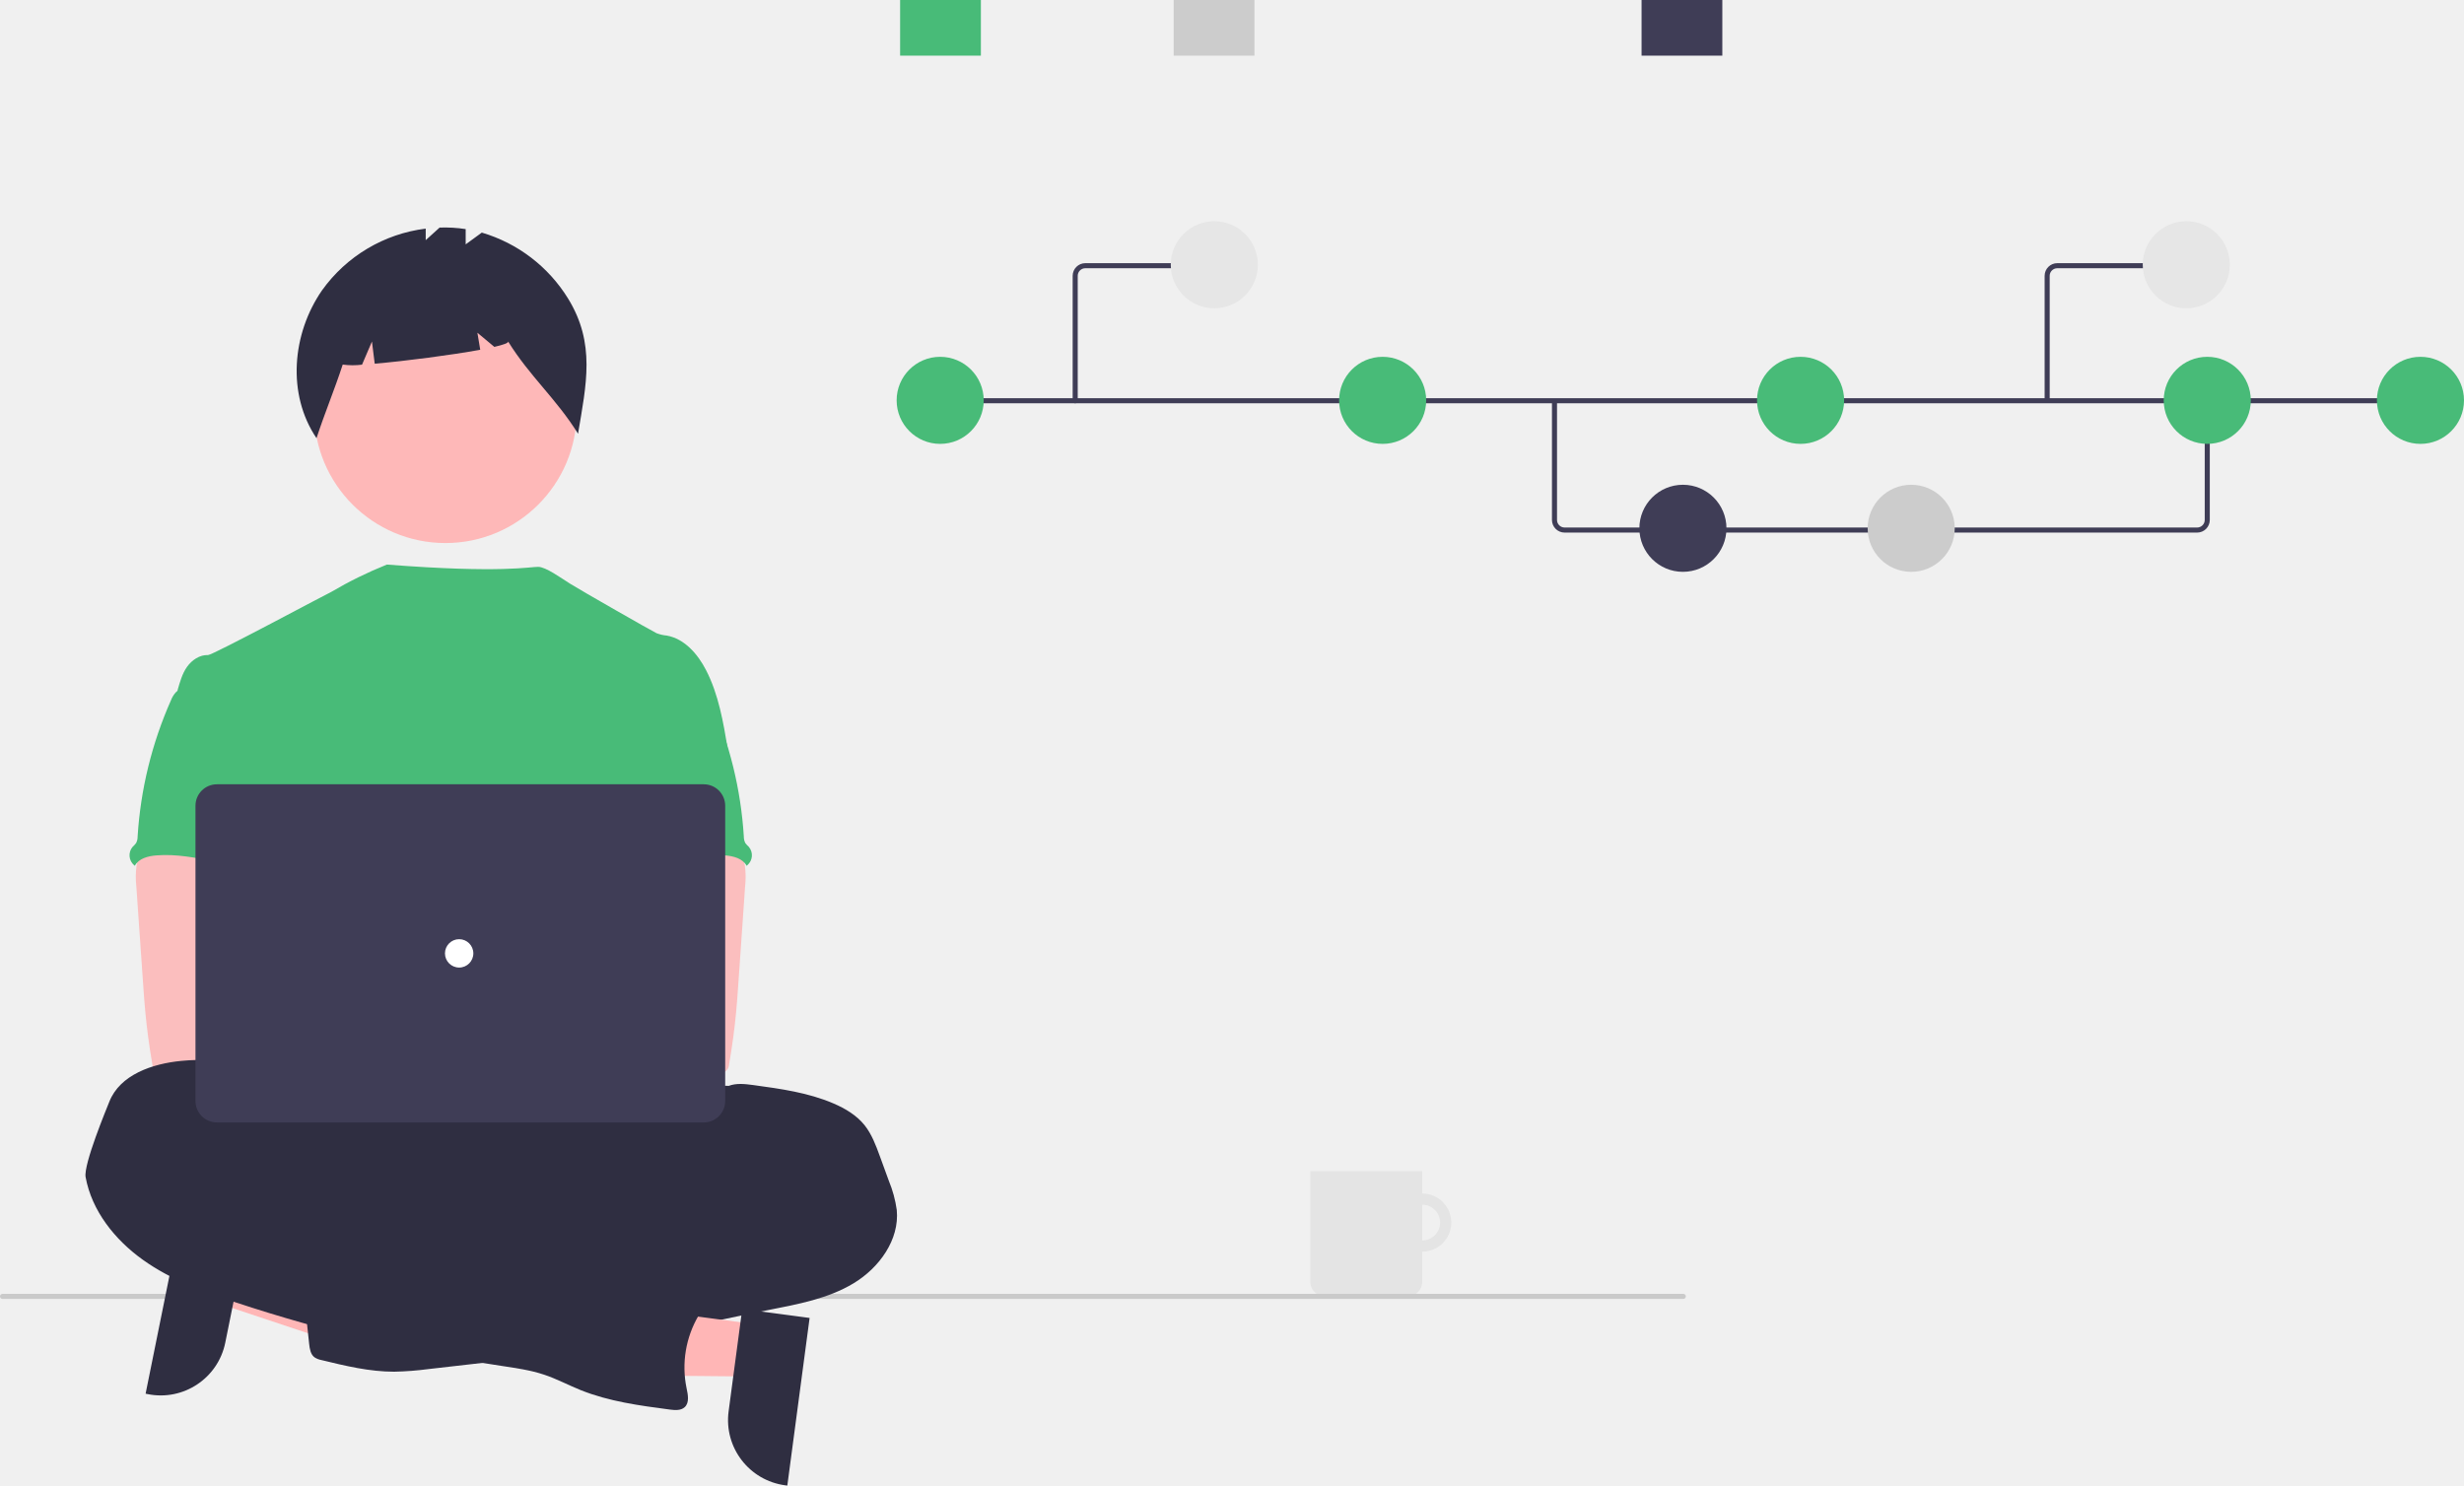
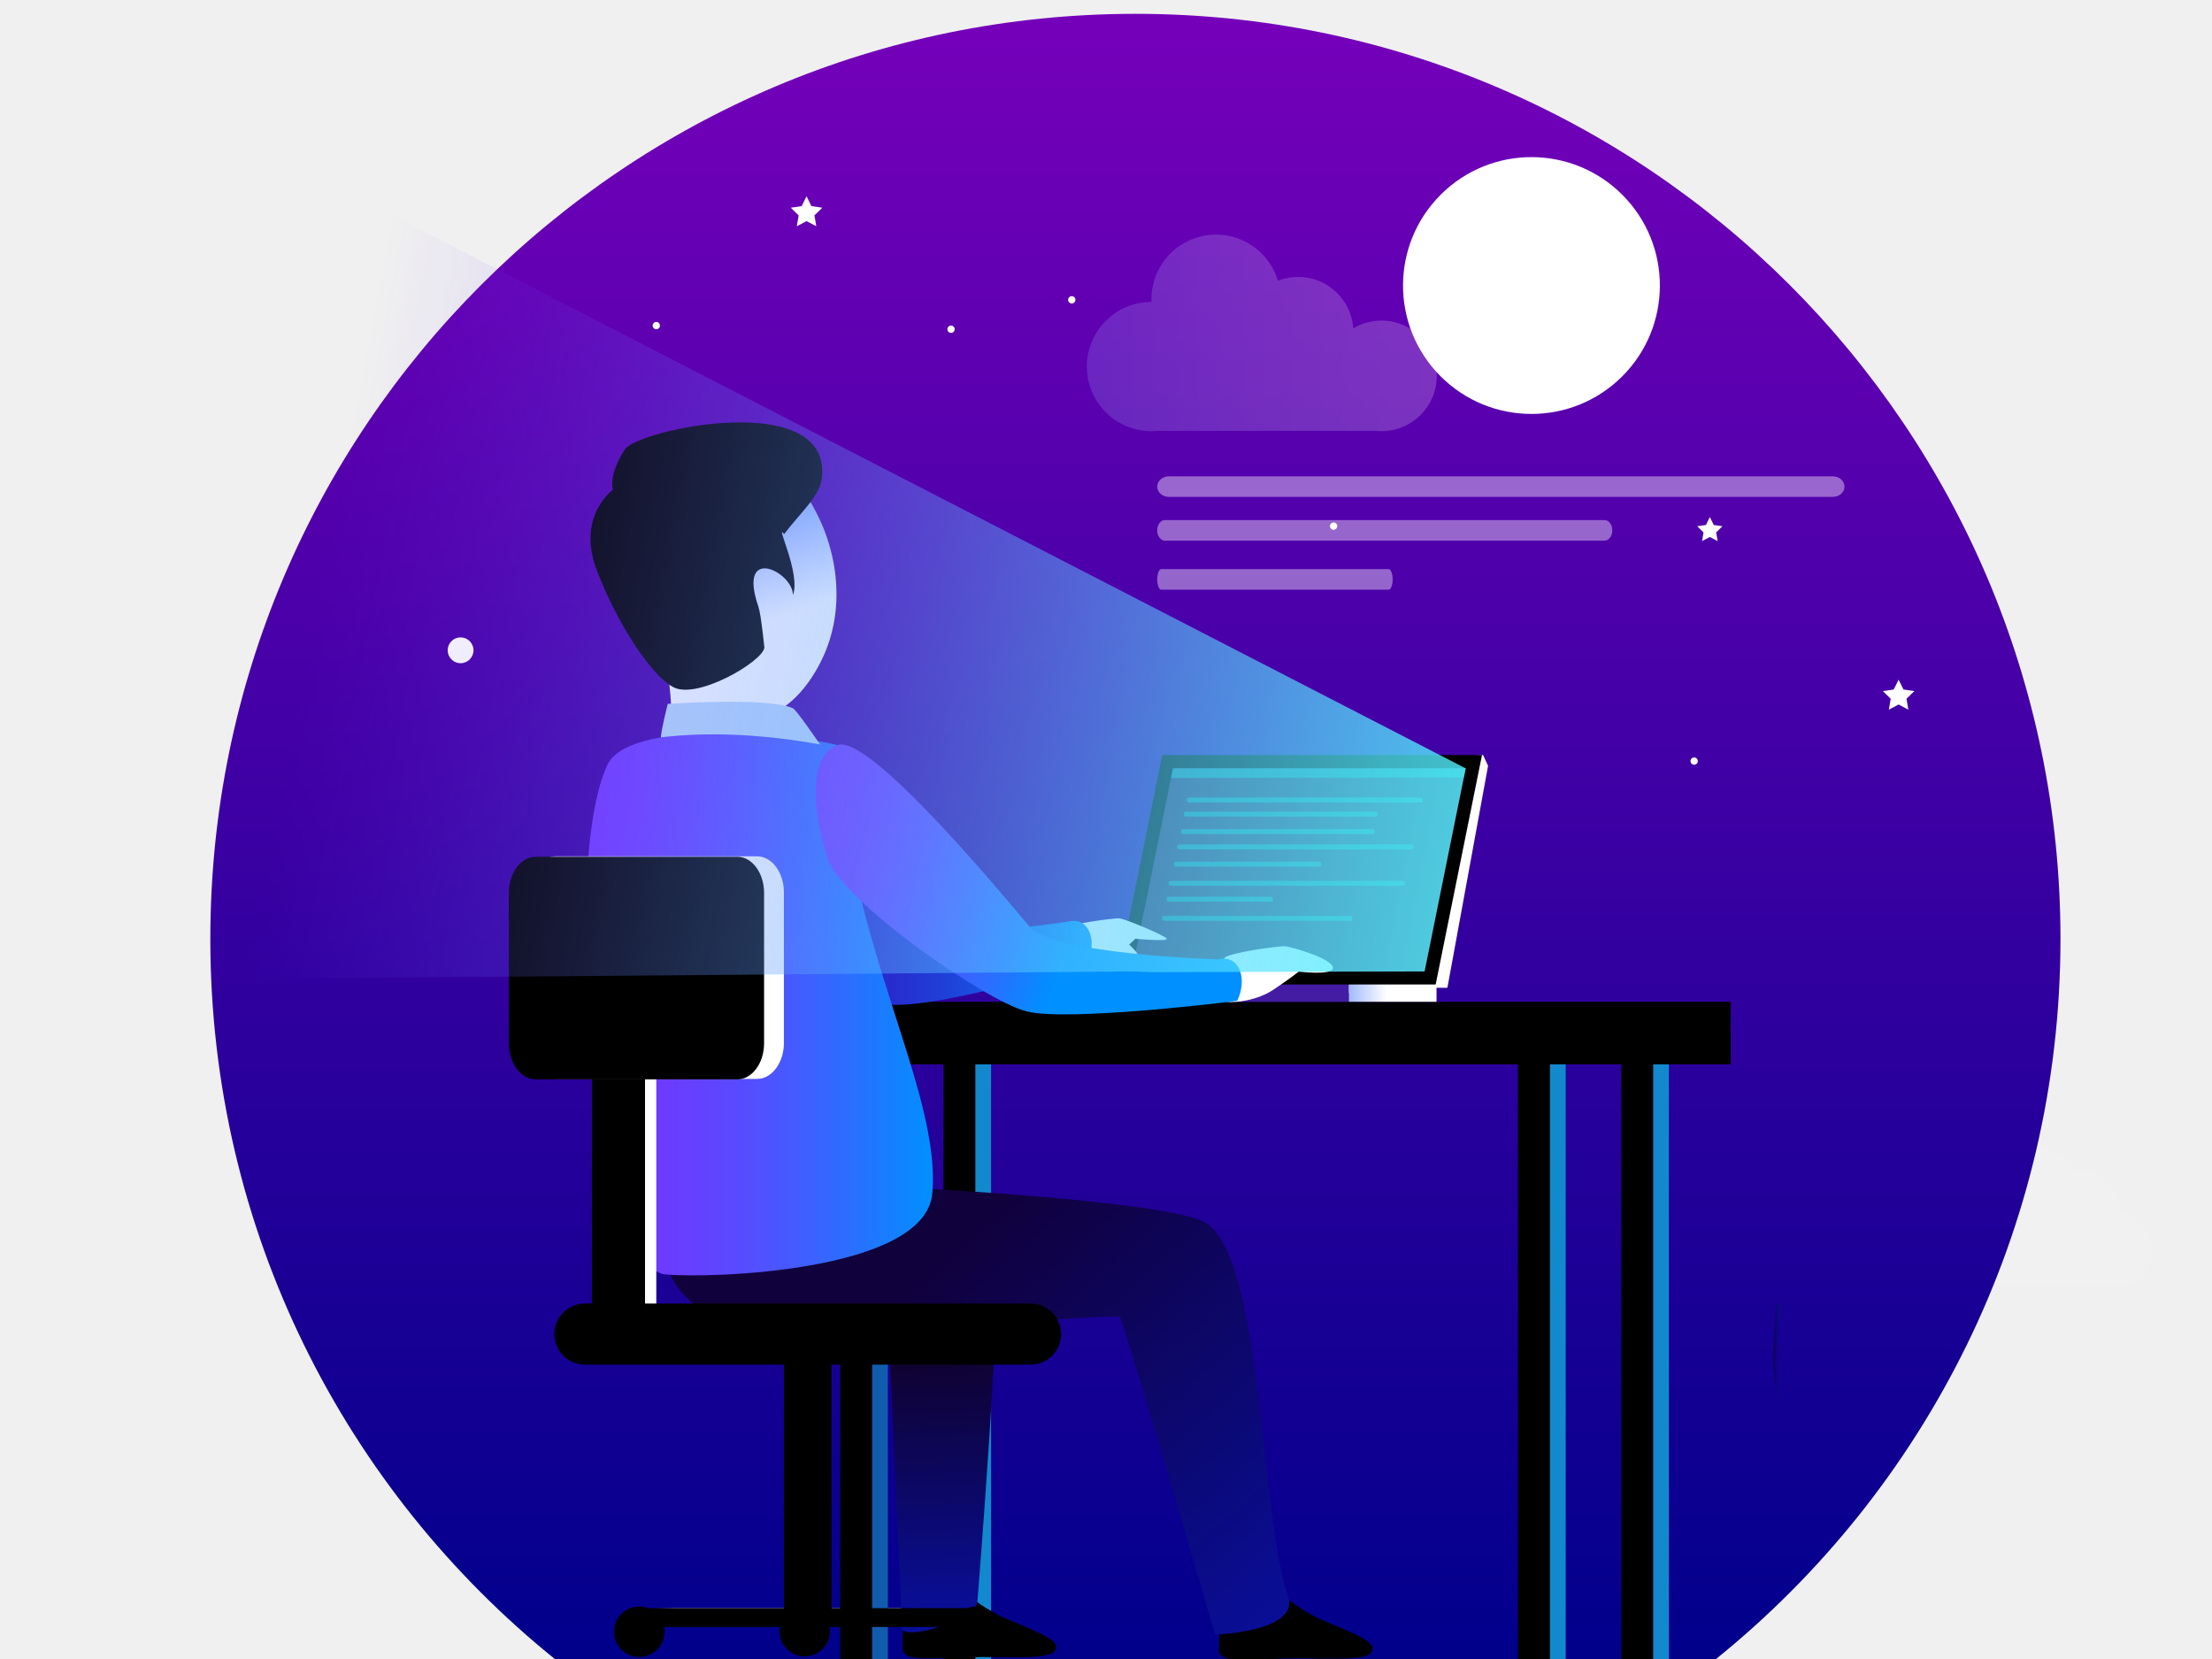
- <svg xmlns="http://www.w3.org/2000/svg" id="e7334088-53de-4589-99a2-090044ddfc90" data-name="Layer 1" width="973.461" height="587.025" viewBox="0 0 973.461 587.025">
-   <g id="f9b32178-6d95-472d-b482-6662972666de" data-name="Group 100">
-     <path id="f4b94a19-cbe0-459a-95a6-6ea3b3d72055" data-name="Path 1465" d="M675.147,628.1a11.49,11.49,0,1,0,11.49,11.49h0A11.49,11.49,0,0,0,675.147,628.1Zm0,18.561a7.071,7.071,0,1,1,7.071-7.071v0A7.071,7.071,0,0,1,675.147,646.661Z" transform="translate(-113.2693 -156.4874)" fill="#e4e4e4" />
-     <path id="abc0e0b3-f22e-4bee-9929-c6879640924e" data-name="Path 1467" d="M630.954,619.261h44.193v43.739a5.757,5.757,0,0,1-5.757,5.757h-32.679a5.757,5.757,0,0,1-5.757-5.757V619.261Z" transform="translate(-113.2693 -156.4874)" fill="#e4e4e4" />
-   </g>
-   <path id="e24b6f19-a0a0-4e73-9cfc-bbb7635ad236" data-name="Path 944" d="M778.403,669.758h-664.237a1.006,1.006,0,0,1,0-2h664.237a1.006,1.006,0,0,1,0,2Z" transform="translate(-113.2693 -156.4874)" fill="#cacaca" />
-   <polygon points="89.41 494.381 85.302 514.694 161.695 540.208 167.759 510.228 89.41 494.381" fill="#ffb6b6" />
-   <path d="M210.36,647.029l-8.091,40.003-0.0.002a26.011,26.011,0,0,1-30.65,20.335l-.828-.168,13.248-65.496Z" transform="translate(-113.2693 -156.4874)" fill="#2f2e41" />
-   <circle id="fd4e5ab9-ffc8-4bbb-9267-3af70c31dae1" data-name="Ellipse 276" cx="175.979" cy="162.713" r="51.871" fill="#feb8b8" />
-   <path id="a8c9bbe2-1461-49cf-8211-f8d251166dc5" data-name="Path 1461" d="M337.697,274.45a59.907,59.907,0,0,0-34.081-26.052l-6.368,4.647v-6.034a55.143,55.143,0,0,0-10.3-.6l-5.494,4.971v-4.558a59.335,59.335,0,0,0-40.932,24.347c-11.931,17.2-13.945,41.129-2.21,58.467,3.221-9.9,7.131-19.189,10.353-29.088a29.299,29.299,0,0,0,7.633.037l3.919-9.145,1.095,8.758c12.148-1.058,30.166-3.382,41.682-5.511l-1.12-6.719,6.7,5.583c3.528-.812,5.623-1.549,5.45-2.112,8.565,13.808,19.047,22.627,27.611,36.435C344.888,308.406,348.632,292.217,337.697,274.45Z" transform="translate(-113.2693 -156.4874)" fill="#2f2e41" />
-   <ellipse id="f6be96d1-713f-4c17-812c-ecd79c56fe95" data-name="Ellipse 260" cx="192.856" cy="464.787" rx="133.56" ry="37.359" fill="#2f2e41" />
-   <path d="M400.808,452.588c-1.784-10.731-3.624-21.668-8.611-31.335-3.278-6.332-8.481-12.366-15.495-13.618a14.99,14.99,0,0,1-4.035-.934c-2.055-.99-29.673-16.756-34.063-19.502-3.769-2.357-9.719-6.722-12.719-6.722-3.018-.066-14.591,2.627-59.76-.904a163.141,163.141,0,0,0-22.01,10.822c-.146-.096-46.882,25.001-48.638,24.935-3.325-.14-6.416,1.989-8.322,4.67-1.906,2.681-2.8,6-3.736,9.209,10.208,22.733,19.548,45.495,29.757,68.228a5.821,5.821,0,0,1,.738,2.8,6.834,6.834,0,0,1-1.27,2.8c-5.006,8.042-4.847,18.157-4.3,27.609.547,9.452,1.224,19.436-3,27.908-1.149,2.326-2.643,4.455-3.736,6.781-2.559,5.268-3.484,22.117-1.989,27.777l187.267,5.365C382.86,587.409,400.808,452.588,400.808,452.588Z" transform="translate(-113.2693 -156.4874)" fill="#48bb78" />
-   <path id="eb41f72e-aba6-4a16-bf55-c7027d2f1a4b" data-name="Path 1421" d="M167.233,498.445a33.063,33.063,0,0,0-.112,8.154l2.684,38.546c.252,3.633.5,7.257.841,10.881.644,7.033,1.606,14.01,2.8,20.977a3.736,3.736,0,0,0,3.829,3.633c11.815,2.5,24.022,2.4,36.08,1.719,18.4-1.027,65.474-2.97,68.35-6.706s1.2-9.779-2.55-12.8-65.871-10.386-65.871-10.386c.607-4.81,2.438-9.34,4.175-13.907,3.12-8.1,6.034-16.466,6.09-25.143s-3.213-17.8-10.321-22.771c-5.847-4.081-13.375-4.838-20.5-4.67-5.184.149-14.141-1.093-18.876.934C170.105,488.556,167.933,494.776,167.233,498.445Z" transform="translate(-113.2693 -156.4874)" fill="#fbbebe" />
-   <path id="a363f2f7-2464-40a1-ad01-344825aa0b75" data-name="Path 1423" d="M401.141,585.578c3.11-1.186,6.538-.757,9.872-.308,10.732,1.466,21.622,2.97,31.569,7.257,4.67,2,9.116,4.67,12.273,8.6,2.8,3.54,4.436,7.874,5.987,12.142l3.587,9.826a47.3,47.3,0,0,1,3.129,11.516c1.121,11.759-6.921,22.845-17.036,28.954s-22.023,8.284-33.624,10.563-23.247,4.8-34.8,7.472a140.086,140.086,0,0,1-16.373,3.222c-12.366,1.4-25.292-.663-37.042,3.428-4.67,1.635-9.256,4.063-14.1,5.193a87.745,87.745,0,0,1-9.751,1.485l-22.238,2.54a121.313,121.313,0,0,1-13.636,1.046c-9.713,0-19.268-2.3-28.7-4.6a7.258,7.258,0,0,1-2.8-1.13c-1.494-1.177-1.821-3.26-2.036-5.146q-1.429-12.525-2.5-25.077c-.224-2.718-.392-5.66,1.093-7.948,1.868-2.8,5.511-3.68,8.836-4.222a230.58,230.58,0,0,1,42.665-2.961c5.426-5.426,14.374-5.454,21.482-8.406a63.897,63.897,0,0,0,7.575-4.119,99.001,99.001,0,0,1,41.59-13.141,38.714,38.714,0,0,0,8.509-1.214c5.5-1.709,10.517-6.361,16.167-5.221.7-1.933,1.186-4.521,2.8-5.847.8-.682,1.793-1.139,2.531-1.868,1.56-1.578,1.7-4.063,1.466-6.267s-.757-4.464-.187-6.613a9.141,9.141,0,0,1,1.037-2.307C391.278,587.595,395.509,585.111,401.141,585.578Z" transform="translate(-113.2693 -156.4874)" fill="#2f2e41" />
-   <path id="b53ad979-99f4-4c6e-a0f8-957060c42096" data-name="Path 1430" d="M182.88,429.901a9.667,9.667,0,0,0-2.073,3.316,156.78,156.78,0,0,0-13.169,53.816,5.38,5.38,0,0,1-.607,2.606,11.403,11.403,0,0,1-1.373,1.485,5.156,5.156,0,0,0,.617,7.266q.127.107.261.206c1.541-2.9,5.23-3.848,8.509-4.1,15.7-1.242,31.036,6.062,46.783,5.511-1.111-3.839-2.709-7.528-3.615-11.413-4.007-17.251,5.987-36.033-.14-52.649-1.224-3.325-3.269-6.594-6.491-8.051a17.291,17.291,0,0,0-4.156-1.1c-3.979-.719-11.9-3.792-15.747-2.559-1.42.458-1.98,1.793-3.157,2.6C186.734,427.977,184.362,428.397,182.88,429.901Z" transform="translate(-113.2693 -156.4874)" fill="#48bb78" />
-   <path id="a1197c30-bfd4-4098-bcf9-2468e7a33bf1" data-name="Path 1421" d="M400.921,486.906c-4.735-2.027-13.692-.785-18.876-.934-7.125-.168-14.653.589-20.5,4.67-7.108,4.971-10.377,14.094-10.321,22.771s2.97,17.043,6.09,25.143c1.737,4.567,3.568,9.097,4.175,13.907,0,0-62.121,7.365-65.871,10.386s-5.426,9.064-2.55,12.8,92.615,7.487,104.43,4.987a3.736,3.736,0,0,0,3.829-3.633c1.194-6.967,2.156-13.944,2.8-20.977.341-3.624.589-7.248.841-10.881l2.684-38.546a33.064,33.064,0,0,0-.112-8.154C406.84,494.776,404.668,488.556,400.921,486.906Z" transform="translate(-113.2693 -156.4874)" fill="#fbbebe" />
-   <path id="ebe46053-6aac-4aa7-8615-21a6fa79538d" data-name="Path 1430" d="M386.251,426.835c-1.177-.807-1.737-2.142-3.157-2.6-3.847-1.233-11.768,1.84-15.747,2.559a17.291,17.291,0,0,0-4.156,1.1c-3.222,1.457-5.267,4.726-6.491,8.051-6.127,16.616,3.867,35.398-.14,52.649-.906,3.885-2.504,7.574-3.615,11.413,15.747.551,31.083-6.753,46.783-5.511,3.279.252,6.968,1.2,8.509,4.1q.134-.099.261-.206a5.156,5.156,0,0,0,.617-7.266,11.401,11.401,0,0,1-1.373-1.485,5.38,5.38,0,0,1-.607-2.606,156.78,156.78,0,0,0-13.169-53.816,9.667,9.667,0,0,0-2.073-3.316C390.411,428.397,388.039,427.977,386.251,426.835Z" transform="translate(-113.2693 -156.4874)" fill="#48bb78" />
-   <polygon points="299.243 523.378 296.513 543.921 215.975 543.166 220.005 512.846 299.243 523.378" fill="#ffb6b6" />
-   <path d="M433.122,677.272l-8.804,66.24-.838-.111a26.011,26.011,0,0,1-22.356-29.208l0-.002,5.377-40.457Z" transform="translate(-113.2693 -156.4874)" fill="#2f2e41" />
-   <path id="a0b0f7ea-4ed9-4447-aa64-e2335b2c3196" data-name="Path 1427" d="M223.039,595.974c0,.934-1.466,0-1.6-1-1.027-7.556-7.024-13.786-14.01-16.812s-14.944-3.185-22.509-2.466c-11.441,1.083-24.284,5.464-28.468,16.158-.99,2.5-10.264,24.76-9.359,29.766,2.438,13.356,11.572,24.779,22.64,32.69s24,12.637,36.9,16.9a639.949,639.949,0,0,0,104.607,24.984c5.753.869,11.563,1.672,17.073,3.521,4.931,1.653,9.545,4.128,14.365,6.071,11.208,4.5,23.266,6.108,35.211,7.687,2.036.262,4.371.448,5.875-.934,1.943-1.8,1.3-4.941.747-7.528a40.488,40.488,0,0,1,4.773-28.729c2-3.362,4.6-6.809,4.222-10.7-.448-4.539-4.969-7.752-9.471-8.481s-9.078.346-13.6.934a7.285,7.285,0,0,1-4.623-.458,9.235,9.235,0,0,1-1.812-1.606,20.482,20.482,0,0,0-23.854-3.334c-1.672.934-4.2-1.149-5.94-1.933l-19.642-8.892c-22.565-10.208-45.242-20.464-69.115-26.927a14.514,14.514,0,0,1-5.324-2.214c-1.186-.934-2.036-2.2-3.129-3.241-2.382-2.251-5.7-3.148-8.555-4.745S222.385,599.177,223.039,595.974Z" transform="translate(-113.2693 -156.4874)" fill="#2f2e41" />
-   <circle cx="160.617" cy="411.99" r="14" fill="#fbbebe" />
-   <circle cx="191.617" cy="411.99" r="14" fill="#fbbebe" />
-   <path d="M391.305,600.024H198.966a8.48,8.48,0,0,1-8.47-8.47V474.868a8.48,8.48,0,0,1,8.47-8.47H391.305a8.48,8.48,0,0,1,8.47,8.47V591.555A8.48,8.48,0,0,1,391.305,600.024Z" transform="translate(-113.2693 -156.4874)" fill="#3f3d56" />
-   <circle id="e793da3b-cee2-4a15-ae11-6dab45a6c728" data-name="Ellipse 263" cx="181.399" cy="376.724" r="5.604" fill="#fff" />
-   <path d="M981.299,366.94H731.406a5.006,5.006,0,0,1-5-5V314.84h2v47.1a3.003,3.003,0,0,0,3,3H981.299a3.003,3.003,0,0,0,3-3V314.51h2v47.429A5.006,5.006,0,0,1,981.299,366.94Z" transform="translate(-113.2693 -156.4874)" fill="#3f3d56" />
-   <rect x="371.397" y="157.352" width="587.22" height="2" fill="#3f3d56" />
-   <circle id="a67a4451-c7cc-402c-b29d-5a705f3c9418" data-name="Ellipse 264" cx="371.439" cy="158.196" r="17.202" fill="#48bb78" />
-   <circle id="abdb3fbf-f68e-433e-a33f-153626b38c76" data-name="Ellipse 266" cx="546.244" cy="158.196" r="17.202" fill="#48bb78" />
-   <circle id="ac293633-0933-4e21-a8aa-bc27ca4fbccc" data-name="Ellipse 268" cx="664.876" cy="208.757" r="17.202" fill="#3f3d56" />
-   <circle id="a0cd768d-b738-4d4b-9ab3-78ab535c7573" data-name="Ellipse 269" cx="755.063" cy="208.757" r="17.202" fill="#ccc" />
-   <circle id="b9eb3d2e-31e0-4fe2-be5c-79abb86bc227" data-name="Ellipse 270" cx="711.36" cy="158.196" r="17.202" fill="#48bb78" />
-   <circle id="aa04baac-fce0-420a-b86a-4a97f3079928" data-name="Ellipse 271" cx="956.259" cy="158.196" r="17.202" fill="#48bb78" />
-   <circle id="e92cf92c-058e-415c-ba96-766a57ee18d9" data-name="Ellipse 272" cx="872.029" cy="158.196" r="17.202" fill="#48bb78" />
-   <rect id="ac5bf8cc-574d-4509-9338-881c836fd832" data-name="Rectangle 207" x="648.539" width="31.906" height="21.99" fill="#3f3d56" />
-   <rect id="ad5a043d-52f1-4931-b771-e4991ef7f7f7" data-name="Rectangle 208" x="355.612" width="31.906" height="21.99" fill="#48bb78" />
-   <rect id="e5d95e83-bdd9-4322-95a9-5a9c4b449a8f" data-name="Rectangle 209" x="463.685" width="31.906" height="21.99" fill="#ccc" />
-   <path d="M538.051,315.84a1,1,0,0,1-1-1V265.477a5.006,5.006,0,0,1,5-5h48.675a1,1,0,0,1,0,2h-48.675a3.003,3.003,0,0,0-3,3v49.362A1,1,0,0,1,538.051,315.84Z" transform="translate(-113.2693 -156.4874)" fill="#3f3d56" />
-   <circle id="b0a7c1c1-8f27-441f-a84a-e44462cc473e" data-name="Ellipse 265" cx="479.744" cy="104.616" r="17.202" fill="#e6e6e6" />
-   <path d="M923.051,314.84h-2V265.477a5.006,5.006,0,0,1,5-5h48.675v2h-48.675a3.003,3.003,0,0,0-3,3Z" transform="translate(-113.2693 -156.4874)" fill="#3f3d56" />
-   <circle id="b3140cf1-cdb8-48ff-81af-ce41ed4f5739" data-name="Ellipse 265" cx="863.744" cy="104.616" r="17.202" fill="#e6e6e6" />
+ <svg xmlns="http://www.w3.org/2000/svg" enable-background="new 0 0 800 600" viewBox="0 0 800 600" id="man-developing-website-on-desk">
+   <path fill="#fff" d="M690.59 464.13h80.29c4.36-2.25 7.35-6.82 7.35-12.09 0-6.82-5.01-12.47-11.53-13.44.01-.22.02-.44.02-.67 0-7.98-6.6-14.45-14.74-14.45-.85 0-1.68.07-2.5.21-3.51-6.09-10.36-10.22-18.23-10.22-9.17 0-16.95 5.61-19.68 13.39-.86-.17-1.75-.27-2.65-.27-7.82 0-14.16 6.73-14.16 15.03 0 .93.08 1.85.23 2.73-5.92.38-10.6 4.91-10.6 10.45 0 4.07 2.52 7.59 6.2 9.33z" opacity=".1" />
+   <linearGradient id="a" x1="410.635" x2="410.635" y1="-1.336" y2="600.908" gradientUnits="userSpaceOnUse">
+     <stop offset="0" stop-color="#70b" />
+     <stop offset="1" stop-color="#00008b" />
+     <stop offset="1" />
+   </linearGradient>
+   <path fill="url(#a)" d="M745.2 339.56C745.2 154.79 595.41 5 410.63 5 225.86 5 76.07 154.79 76.07 339.56c0 105.4 48.76 199.4 124.93 260.72h419.27c76.17-61.32 124.93-155.32 124.93-260.72z" />
+   <path fill="#fff" d="M503.67 209.55c0 2.06-.65 3.72-1.45 3.72h-82.25c-.8 0-1.45-1.67-1.45-3.72 0-2.06.65-3.72 1.45-3.72h82.25c.8 0 1.45 1.67 1.45 3.72z" opacity=".4" />
+   <defs>
+     <filter id="b" width="422" height="307" x="200" y="294" filterUnits="userSpaceOnUse">
+       <feColorMatrix values="1 0 0 0 0 0 1 0 0 0 0 0 1 0 0 0 0 0 1 0" />
+     </filter>
+   </defs>
+   <path fill="#fff" d="M667.1 175.99c0 2.06-1.9 3.72-4.24 3.72h-240.1c-2.34 0-4.24-1.67-4.24-3.72 0-2.06 1.9-3.72 4.24-3.72h240.1c2.34 0 4.24 1.67 4.24 3.72zM583.11 191.81c0 2.06-1.26 3.72-2.81 3.72H421.32c-1.55 0-2.81-1.67-2.81-3.72 0-2.06 1.26-3.72 2.81-3.72H580.3c1.55 0 2.81 1.66 2.81 3.72z" opacity=".4" />
+   <path fill="#fff" fill-rule="evenodd" d="M300.72 582.47v-.86h55.07zM283.53 582.47l-47.38-.86h47.38z" clip-rule="evenodd" />
+   <linearGradient id="d" x1="641.158" x2="644.282" y1="489.084" y2="489.084" gradientUnits="userSpaceOnUse">
+     <stop offset=".041" stop-color="#100060" />
+     <stop offset="1" stop-color="#090e96" />
+   </linearGradient>
+   <path fill="url(#d)" d="M643.13 507.56s-2.16-13.67-1.95-16.61c.21-2.94 1.02-18.47 1.02-18.47l2.09-1.86s-2.06 17.3-1.8 22.41c.25 5.1.64 14.53.64 14.53z" />
+   <path fill="#1289cc" fill-rule="evenodd" d="M554.68 371.79h11.58v228.24h-11.58z" clip-rule="evenodd" />
+   <path fill-rule="evenodd" d="M548.99 371.79h11.58v228.24h-11.58z" clip-rule="evenodd" />
+   <path fill="#1289cc" fill-rule="evenodd" d="M592.05 371.79h11.53v228.24h-11.53z" clip-rule="evenodd" />
+   <path fill-rule="evenodd" d="M586.36 371.79h11.53v228.24h-11.53z" clip-rule="evenodd" />
+   <path fill="#125cae" fill-rule="evenodd" d="M309.53 371.79h11.58v228.24h-11.58z" clip-rule="evenodd" />
+   <path fill-rule="evenodd" d="M303.85 371.79h11.58v228.24h-11.58z" clip-rule="evenodd" />
+   <path fill="#1289cc" fill-rule="evenodd" d="M346.9 371.79h11.53v228.24H346.9z" clip-rule="evenodd" />
+   <path fill-rule="evenodd" d="M341.22 371.79h11.53v228.24h-11.53z" clip-rule="evenodd" />
+   <path fill-rule="evenodd" d="M261.49 362.32h364.45v22.61H261.49z" clip-rule="evenodd" />
+   <linearGradient id="e" x1="407.438" x2="538.178" y1="318.561" y2="318.561" gradientUnits="userSpaceOnUse">
+     <stop offset="0" stop-color="#a1baff" />
+     <stop offset=".433" stop-color="#fff" />
+   </linearGradient>
+   <path fill="url(#e)" fill-rule="evenodd" d="m424.23 280.97 112.16-7.9 1.79 3.93-14.71 80.25h-5.17l-110.86 6.8z" clip-rule="evenodd" />
+   <path fill-rule="evenodd" d="M420.31 273.07h115.68L519.2 356.2H403.51z" clip-rule="evenodd" />
+   <linearGradient id="f" x1="487.791" x2="519.543" y1="359.186" y2="359.186" gradientUnits="userSpaceOnUse">
+     <stop offset="0" stop-color="#a1baff" />
+     <stop offset=".433" stop-color="#fff" />
+   </linearGradient>
+   <path fill="url(#f)" fill-rule="evenodd" d="M487.79 356.05h31.75v6.26h-31.75z" clip-rule="evenodd" />
+   <path fill="#431ca3" fill-rule="evenodd" d="M380.85 356.05h106.94v6.26H380.85z" clip-rule="evenodd" />
+   <path fill="#3f2759" fill-rule="evenodd" d="m424.23 277.89-14.86 73.44h105.85l14.86-73.44z" clip-rule="evenodd" />
+   <path fill="#fff" fill-rule="evenodd" d="M443.71 362.32c3.58.44 11.13-.7 16.5-4.17 5.32-3.48 9.54-6.78 9.54-6.78s11.59 1.51 12.33-1.14c.32-3.54-15.02-7.73-17.15-7.98-2.19-.25-20.17 2.28-22.01 4.12-1.84 1.83.79 15.95.79 15.95zM383.78 352.23c3.58.45 11.13-.69 16.45-4.17 5.32-3.48 10.39-8.55 10.39-8.55s11.58 1.09 11.33 0c-.3-1.04-14.81-7.11-17-7.35-2.14-.25-20.17 2.29-22.01 4.13-1.84 1.82.84 15.94.84 15.94z" clip-rule="evenodd" />
+   <path fill="#fff" fill-rule="evenodd" d="M404.8 338.22c1.14 1.44 8.4 6.86 7.01 8.94-1.39 2.14-4.72 3.03-8.35.4s-5.91-5.72-4.92-6.76c1-1.04 6.26-2.58 6.26-2.58z" clip-rule="evenodd" />
+   <linearGradient id="g" x1="242.597" x2="394.824" y1="314.881" y2="314.881" gradientUnits="userSpaceOnUse">
+     <stop offset="0" stop-color="#311341" />
+     <stop offset=".23" stop-color="#3113c2" />
+     <stop offset=".348" stop-color="#2f18c5" />
+     <stop offset=".493" stop-color="#2927cc" />
+     <stop offset=".652" stop-color="#1f40d8" />
+     <stop offset=".822" stop-color="#1263e9" />
+     <stop offset=".998" stop-color="#008fff" />
+     <stop offset="1" stop-color="#0090ff" />
+   </linearGradient>
+   <path fill="url(#g)" fill-rule="evenodd" d="M250.31 266.61c-11.03 4.47-8.4 25.74-3.38 41 4.97 15.26 56.5 51.28 71.76 55.26 15.26 3.93 74.44-14.56 74.44-14.56 4.02-8.2.55-16.9-6.76-15.01 0 0-57.69 9.04-66.34-.94-6.96-8.01-58.04-70.47-69.72-65.75z" clip-rule="evenodd" />
+   <linearGradient id="h" x1="260.194" x2="287.175" y1="196.16" y2="267.796" gradientUnits="userSpaceOnUse">
+     <stop offset="0" stop-color="#a1baff" />
+     <stop offset=".433" stop-color="#fff" />
+   </linearGradient>
+   <path fill="url(#h)" fill-rule="evenodd" d="M297.02 238.98c-18.04 36.32-55.11 24.2-63.85-10.53-8.75-34.69-11.03-64.65 19.38-69.92 33.04-5.72 62.56 44.12 44.47 80.45z" clip-rule="evenodd" />
+   <path fill="#fff" fill-rule="evenodd" d="M240.57 239.78c3.43 10.78 2.38 39.7 2.38 39.7s48.8 14.21 47.31 7.65c-5.96-26.59-8.99-49.84-14.46-54.71-4.52-3.98-15.65 9.39-35.23 7.36z" clip-rule="evenodd" />
+   <path fill-rule="evenodd" d="M340 567.15s10.48 12.67 24.05 18.34 19.68 8.1 17.49 11.58c-2.19 3.48-19.58 1.84-32.7 2.29-13.07.45-21.91 1.44-22.36-2.73-.45-4.12 1.64-27.03 1.64-27.03l11.88-2.45z" clip-rule="evenodd" />
+   <linearGradient id="i" x1="340.829" x2="345.481" y1="474.88" y2="581.868" gradientUnits="userSpaceOnUse">
+     <stop offset=".041" stop-color="#100022" />
+     <stop offset="1" stop-color="#090e96" />
+   </linearGradient>
+   <path fill="url(#i)" fill-rule="evenodd" d="M320.92 468.56c.5 14.21 5.32 120.78 5.32 120.78 3.37 3.89 25.65-4.1 27.21-9.51 0 0 9.56-118.63 5.83-119.18-3.67-.49-38.36 7.91-38.36 7.91z" clip-rule="evenodd" />
+   <path fill-rule="evenodd" d="M454.5 567.65s10.49 12.67 24 18.39c13.57 5.67 19.68 8.05 17.49 11.58-2.19 3.48-19.58 1.79-32.65 2.24-13.12.45-21.96 1.44-22.41-2.68-.45-4.17 1.64-27.08 1.64-27.08l11.93-2.45z" clip-rule="evenodd" />
+   <linearGradient id="j" x1="334.145" x2="458.197" y1="446.239" y2="587.658" gradientUnits="userSpaceOnUse">
+     <stop offset=".041" stop-color="#10003b" />
+     <stop offset="1" stop-color="#090e96" />
+   </linearGradient>
+   <path fill="url(#j)" fill-rule="evenodd" d="M248.62 425.67c-1.59 11.08-18.44 28.43 2.09 45.77 20.52 17.34 152.66 2.68 154.35 5.02 1.69 2.29 34.39 114.72 34.39 114.72s28.29-.89 26.81-12.47c-10.92-30.16-9.12-126.45-31.23-136.99-22.08-10.53-186.41-16.05-186.41-16.05z" clip-rule="evenodd" />
+   <linearGradient id="k" x1="211.814" x2="337.41" y1="363.16" y2="363.16" gradientUnits="userSpaceOnUse">
+     <stop offset="0" stop-color="#7633ff" />
+     <stop offset=".159" stop-color="#7137ff" />
+     <stop offset=".353" stop-color="#6243ff" />
+     <stop offset=".568" stop-color="#4957ff" />
+     <stop offset=".794" stop-color="#2672ff" />
+     <stop offset="1" stop-color="#0090ff" />
+   </linearGradient>
+   <path fill="url(#k)" fill-rule="evenodd" d="M302.78 269.49c-18.93-5.02-75.51-9.07-83.09 7.11-17.6 37.57-3.59 181.93 20.91 184.31 15.75 1.54 93.93-.85 96.56-29.22 3.44-37.32-31.1-91.29-34.38-162.2z" clip-rule="evenodd" />
+   <path fill="#fff" fill-rule="evenodd" d="M218.18 387.29h19.18v95.21h-19.18z" clip-rule="evenodd" />
+   <path fill-rule="evenodd" d="M214.1 386.52h19.18v95.21H214.1z" clip-rule="evenodd" />
+   <linearGradient id="l" x1="299.975" x2="445.298" y1="304.053" y2="355.219" gradientUnits="userSpaceOnUse">
+     <stop offset="0" stop-color="#7633ff" />
+     <stop offset=".097" stop-color="#7137ff" />
+     <stop offset=".216" stop-color="#6243ff" />
+     <stop offset=".346" stop-color="#4957ff" />
+     <stop offset=".484" stop-color="#2672ff" />
+     <stop offset=".61" stop-color="#0090ff" />
+   </linearGradient>
+   <path fill="url(#l)" fill-rule="evenodd" d="M302.78 269.49c-11.03 4.47-8.45 25.79-3.43 41.05 5.02 15.21 56.55 51.23 71.81 55.21 15.26 3.93 76.28-3.77 76.28-3.77 3.98-8.2.55-16.9-6.81-15.01 0 0-59.53-1.74-68.18-11.73-6.9-8.01-58.04-70.47-69.67-65.75z" clip-rule="evenodd" />
+   <path fill-rule="evenodd" d="M283.6 193.16c-3.53-4.47 6.11 14.21 3.18 22.06.05-8.4-20.32-18.54-12.47 4.27.95 2.78 2.13 14.67 2.13 14.67-.2 4.9-25.26 19.7-33.53 14-7.5-4.37-19.38-21.96-26.98-41.69-7.65-19.73 5.76-29.37 5.76-29.37s-1.84-5.02 4.22-14.46c4.72-7.45 75.09-22.21 71.31 10.28-.8 6.72-7.85 12.54-13.62 20.24z" clip-rule="evenodd" />
+   <path fill="#fff" fill-rule="evenodd" d="M200.88 309.7h72.99c5.28 0 9.64 5.86 9.64 13.02v54.46c0 7.16-4.36 13.02-9.64 13.02h-72.99c-5.32 0-9.67-5.86-9.67-13.02v-54.46c0-7.16 4.35-13.02 9.67-13.02z" clip-rule="evenodd" />
+   <path fill-rule="evenodd" d="M193.71 309.86h72.99c5.28 0 9.64 5.86 9.64 13.02v54.46c0 7.16-4.36 13.02-9.64 13.02h-72.99c-5.32 0-9.67-5.86-9.67-13.02v-54.46c-.01-7.16 4.35-13.02 9.67-13.02zM283.53 486.65h17.19v97.05h-17.19z" clip-rule="evenodd" />
+   <path fill-rule="evenodd" d="M230.8 581.61h124.88v6.81H230.8z" clip-rule="evenodd" />
+   <path fill-rule="evenodd" d="M353.05 599.25c5.07 0 9.14-4.08 9.14-9.09 0-5.07-4.07-9.14-9.14-9.14-5.02 0-9.09 4.07-9.09 9.14-.01 5.02 4.07 9.09 9.09 9.09zM291.02 599.05c5.07 0 9.14-4.08 9.14-9.09 0-5.07-4.08-9.14-9.14-9.14-5.02 0-9.09 4.07-9.09 9.14-.01 5.01 4.07 9.09 9.09 9.09zM231.2 599.25c5.02 0 9.14-4.08 9.14-9.09 0-5.07-4.12-9.14-9.14-9.14-5.02 0-9.14 4.07-9.14 9.14 0 5.02 4.12 9.09 9.14 9.09zM211.5 471.44h161.2c6.11 0 11.08 4.97 11.08 11.03 0 6.11-4.97 11.08-11.08 11.08H211.5c-6.06 0-11.03-4.97-11.03-11.08 0-6.06 4.97-11.03 11.03-11.03z" clip-rule="evenodd" />
+   <path fill="#bcd8fa" fill-rule="evenodd" d="M238.99 266.69c.25-3.18 2.5-12.13 2.5-12.13s36.57-2.49 45.27 1.59c1.36.64 9.81 13.09 9.81 13.09-23.06-4.18-42.79-4.38-57.58-2.55z" clip-rule="evenodd" />
+   <path fill="#1e8191" fill-rule="evenodd" d="M424.23 277.89h105.85l-.67 3.29-105.88.2zM514.68 289.33c0 .5-.4.9-.9.9h-83.69c-.5 0-.9-.4-.9-.9s.4-.9.9-.9h83.69c.5 0 .9.4.9.9zM498.24 294.44c0 .5-.33.9-.74.9h-68.61c-.41 0-.74-.4-.74-.9s.33-.9.74-.9h68.61c.41 0 .74.41.74.9zM497.22 300.76c0 .5-.33.9-.74.9h-68.61c-.41 0-.74-.4-.74-.9s.33-.9.74-.9h68.61c.41 0 .74.4.74.9zM511.27 306.29c0 .5-.4.9-.9.9h-83.78c-.5 0-.9-.4-.9-.9s.4-.9.9-.9h83.78c.5 0 .9.41.9.9zM508.17 319.46c0 .5-.4.9-.9.9h-83.78c-.5 0-.9-.4-.9-.9s.4-.9.9-.9h83.78c.49 0 .9.4.9.9zM477.84 312.54c0 .5-.25.9-.56.9h-52.15c-.31 0-.56-.4-.56-.9s.25-.9.56-.9h52.15c.31 0 .56.4.56.9zM460.41 325.2c0 .5-.18.9-.4.9h-37.65c-.22 0-.4-.4-.4-.9s.18-.9.4-.9H460c.23 0 .41.4.41.9zM489.15 332.14c0 .5-.32.9-.72.9h-67.4c-.4 0-.72-.4-.72-.9s.33-.9.72-.9h67.4c.39 0 .72.4.72.9z" clip-rule="evenodd" />
+   <path fill="#fff" d="M388.94 108.43c0 .73-.59 1.32-1.32 1.32-.73 0-1.32-.59-1.32-1.32 0-.73.59-1.32 1.32-1.32.73 0 1.32.59 1.32 1.32zM483.64 190.28c0 .73-.59 1.32-1.32 1.32s-1.33-.59-1.33-1.32c0-.73.59-1.32 1.33-1.32s1.32.58 1.32 1.32zM345.28 119.07c0 .73-.59 1.32-1.32 1.32-.73 0-1.32-.59-1.32-1.32 0-.73.59-1.33 1.32-1.33.73.01 1.32.6 1.32 1.33zM238.68 117.75c0 .73-.59 1.32-1.32 1.32-.73 0-1.32-.59-1.32-1.32 0-.73.59-1.32 1.32-1.32.73-.01 1.32.59 1.32 1.32zM614.04 275.26c0 .73-.59 1.32-1.32 1.32s-1.33-.59-1.33-1.32.59-1.32 1.33-1.32 1.32.59 1.32 1.32zM618.39 187.01l1.41 2.86 3.15.45-2.28 2.23.54 3.14-2.82-1.48-2.82 1.48.53-3.14-2.28-2.23 3.16-.45zM291.7 70.98l1.76 3.57 3.94.57-2.85 2.78.67 3.93-3.52-1.86-3.53 1.86.67-3.93-2.85-2.78 3.94-.57zM686.65 245.8l1.77 3.57 3.94.57-2.85 2.78.67 3.93-3.53-1.86-3.52 1.86.67-3.93-2.85-2.78 3.94-.57z" />
+   <circle cx="166.58" cy="235.19" r="4.67" fill="#fff" />
+   <defs>
+     <filter id="m" width="92.89" height="92.89" x="507.42" y="56.82" filterUnits="userSpaceOnUse">
+       <feFlood flood-color="#fff" flood-opacity="1" result="back" />
+       <feBlend in="SourceGraphic" in2="back" />
+     </filter>
+   </defs>
+   <mask id="n" width="92.89" height="92.89" x="507.42" y="56.82" maskUnits="userSpaceOnUse">
+     <g filter="url(#m)">
+       <linearGradient id="o" x1="212.569" x2="289.79" y1="309.947" y2="361.592" gradientTransform="scale(-1 1) rotate(44.854 128.14 -754.315)" gradientUnits="userSpaceOnUse">
+         <stop offset="0" stop-color="#4d4d4d" />
+         <stop offset=".293" stop-color="#898989" />
+         <stop offset=".628" stop-color="#c8c8c8" />
+         <stop offset=".873" stop-color="#f0f0f0" />
+         <stop offset="1" stop-color="#fff" />
+       </linearGradient>
+       <path fill="url(#o)" d="M520.94 136.02c18.1 18.18 47.5 18.26 65.69.17 18.18-18.09 18.26-47.5.17-65.68-18.09-18.18-47.5-18.26-65.68-.17-18.19 18.09-18.27 47.5-.18 65.68z" mask="url(#n)" />
+     </g>
+   </mask>
+   <path fill="#fff" d="M520.94 136.02c18.1 18.18 47.5 18.26 65.69.17 18.18-18.09 18.26-47.5.17-65.68-18.09-18.18-47.5-18.26-65.68-.17-18.19 18.09-18.27 47.5-.18 65.68z" />
+   <linearGradient id="p" x1="112.784" x2="627.311" y1="214.635" y2="314.649" gradientUnits="userSpaceOnUse">
+     <stop offset=".004" stop-color="#7633ff" stop-opacity="0" />
+     <stop offset=".092" stop-color="#7051ff" stop-opacity=".088" />
+     <stop offset=".263" stop-color="#6685ff" stop-opacity=".26" />
+     <stop offset=".43" stop-color="#5eb1ff" stop-opacity=".428" />
+     <stop offset=".591" stop-color="#57d3ff" stop-opacity=".589" />
+     <stop offset=".743" stop-color="#53ebff" stop-opacity=".742" />
+     <stop offset=".883" stop-color="#50faff" stop-opacity=".883" />
+     <stop offset="1" stop-color="#4fffff" />
+   </linearGradient>
+   <path fill="url(#p)" d="m83.42 354.06 325.95-2.73 7.22.27 98.63-.27 14.86-73.44L133.49 73.52" />
+   <linearGradient id="q" x1="393.064" x2="519.623" y1="120.397" y2="120.397" gradientUnits="userSpaceOnUse">
+     <stop offset="0" stop-color="#a1baff" />
+     <stop offset=".089" stop-color="#acc2ff" />
+     <stop offset=".499" stop-color="#d9e3ff" />
+     <stop offset=".816" stop-color="#f5f7ff" />
+     <stop offset="1" stop-color="#fff" />
+   </linearGradient>
+   <path fill="url(#q)" d="M499.63 115.95c-3.73 0-7.22 1.02-10.2 2.8-.71-10.4-9.37-18.61-19.94-18.61-2.58 0-5.04.49-7.3 1.38-2.88-9.64-11.81-16.67-22.39-16.67-12.9 0-23.37 10.46-23.37 23.37 0 .33.01.66.03.98h-.03c-12.9 0-23.37 10.46-23.37 23.37 0 12.9 10.46 23.37 23.37 23.37.81 0 1.6-.04 2.39-.12h78.63c.72.08 1.44.12 2.18.12 11.04 0 19.99-8.95 19.99-19.99 0-11.05-8.95-20-19.99-20z" opacity=".2" />
</svg>
